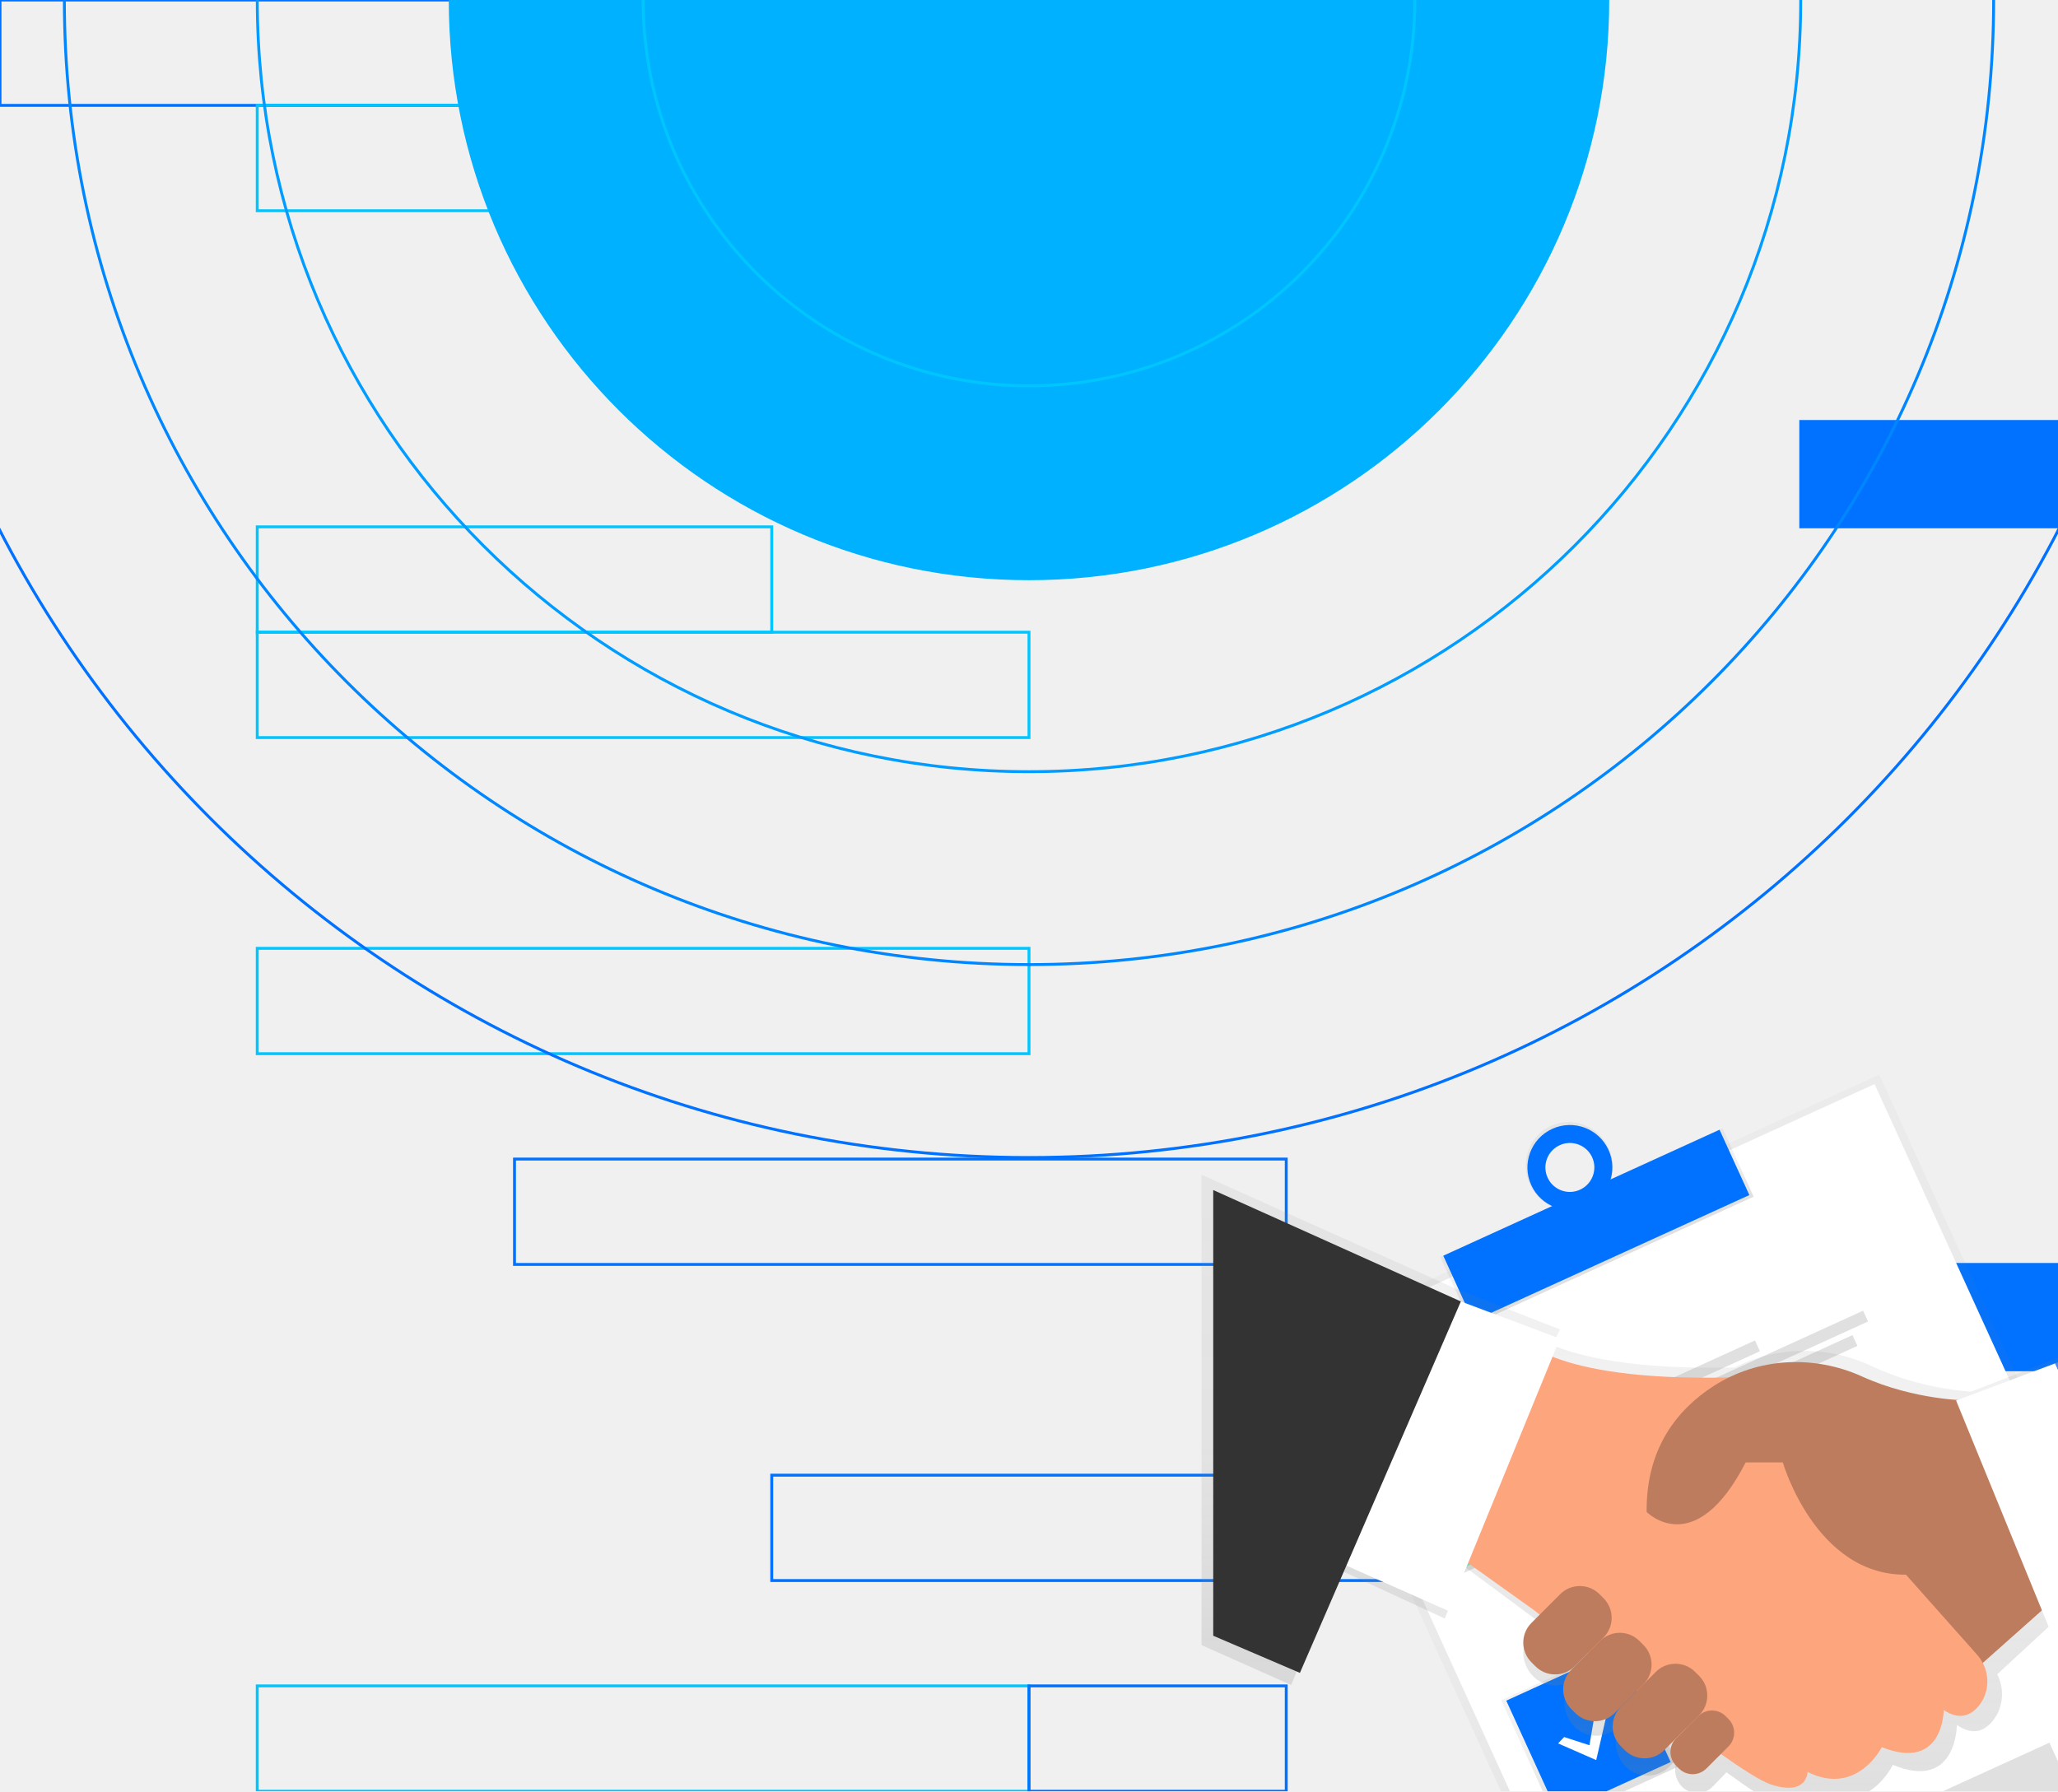
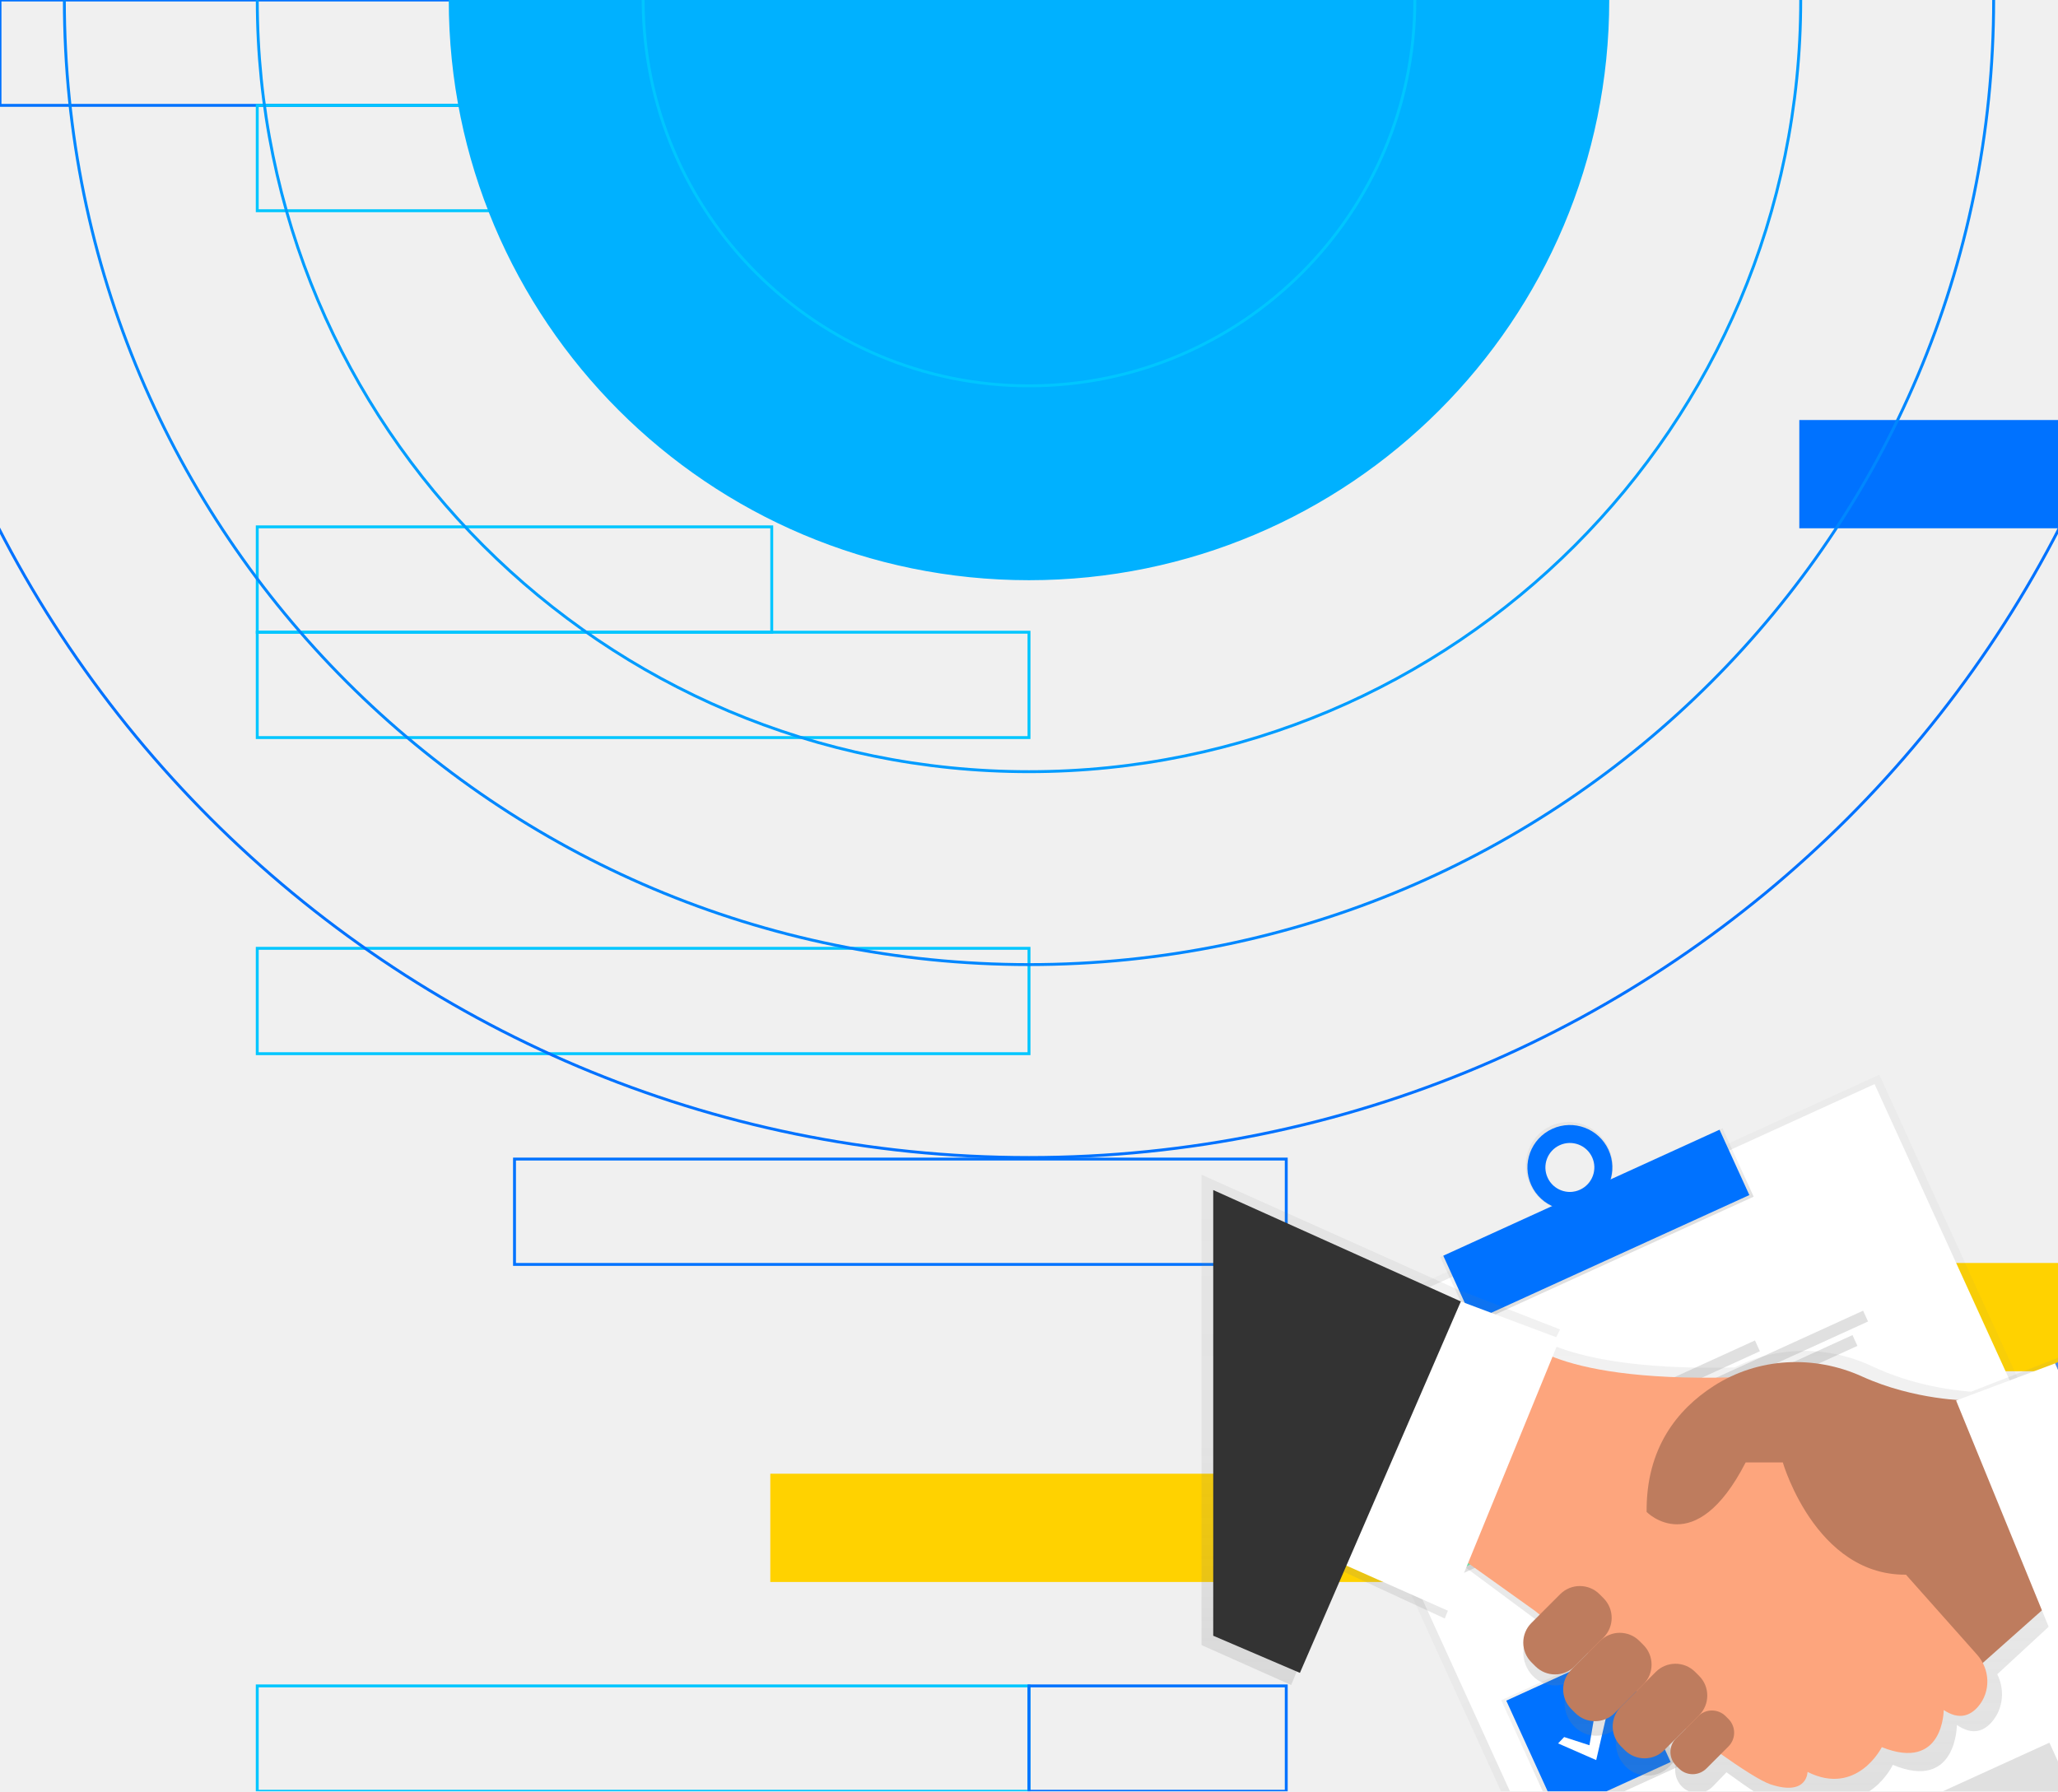
<svg xmlns="http://www.w3.org/2000/svg" xmlns:xlink="http://www.w3.org/1999/xlink" class="z-0" overflow="hidden" style="width: 100%; height: 100%; position: absolute; will-change: transform; transform-origin: 0px center;">
  <style />
  <rect x="12.5%" y="52.941%" width="37.5%" height="5.882%" stroke="#00C6FF" fill="none" />
-   <rect x="37.5%" y="82.353%" width="37.5%" height="5.882%" stroke="#0072FF" fill="none" />
+   <rect x="37.5%" y="82.353%" width="37.5%" height="5.882%" stroke="#FFD200" fill="#FFD200" />
  <rect x="12.5%" y="29.412%" width="25%" height="5.882%" stroke="#00C6FF" fill="none" />
  <rect x="25%" y="64.706%" width="37.5%" height="5.882%" stroke="#0072FF" fill="none" />
  <rect x="87.5%" y="64.706%" width="0%" height="5.882%" stroke="#00C6FF" fill="#00C6FF" />
  <rect x="87.5%" y="23.529%" width="37.5%" height="5.882%" stroke="#0072FF" fill="#0072FF" />
  <rect x="12.5%" y="47.059%" width="0%" height="5.882%" stroke="#00C6FF" fill="none" />
  <rect x="0%" y="52.941%" width="0%" height="5.882%" stroke="#0072FF" fill="none" />
  <rect x="12.5%" y="35.294%" width="37.5%" height="5.882%" stroke="#00C6FF" fill="none" />
-   <rect x="87.5%" y="70.588%" width="37.5%" height="5.882%" stroke="#0072FF" fill="#0072FF" />
+   <rect x="87.5%" y="70.588%" width="37.5%" height="5.882%" stroke="#FFD200" fill="#FFD200" />
  <rect x="50%" y="64.706%" width="0%" height="5.882%" stroke="#00C6FF" fill="none" />
  <rect x="37.5%" y="88.235%" width="0%" height="5.882%" stroke="#0072FF" fill="none" />
  <rect x="12.5%" y="94.118%" width="37.5%" height="5.882%" stroke="#00C6FF" fill="none" />
  <rect x="0%" y="0%" width="37.5%" height="5.882%" stroke="#0072FF" fill="none" />
  <rect x="12.5%" y="5.882%" width="37.5%" height="5.882%" stroke="#00C6FF" fill="none" />
  <rect x="50%" y="94.118%" width="12.5%" height="5.882%" stroke="#0072FF" fill="none" />
  <circle r="60%" stroke="#0072ff" class="prefix__puls" fill="none" cx="50%" cy="0%" style="animation: 3s ease-in-out 1.2s infinite alternate none running circle-small-scale;" />
  <circle r="50%" stroke="#0087ff" class="prefix__puls" fill="none" cx="50%" cy="0%" style="animation: 3s ease-in-out 0.9s infinite alternate none running circle-small-scale;" />
  <circle r="40%" stroke="#009cff" class="prefix__puls" fill="none" cx="50%" cy="0%" style="animation: 3s ease-in-out 0.6s infinite alternate none running circle-small-scale;" />
  <circle r="30%" stroke="#00b1ff" class="prefix__puls" fill="#00b1ff" cx="50%" cy="0%" style="animation: 3s ease-in-out 0.3s infinite alternate none running circle-small-scale;" />
  <circle r="20%" stroke="#00c6ff" class="prefix__puls" fill="none" cx="50%" cy="0%" style="animation: 3s ease-in-out 0s infinite alternate none running circle-small-scale;" />
  <g>
    <svg id="prefix__196ecc45-c3c6-4b7d-8685-374129418fe3" data-name="Layer 1" x="29%" y="60%" width="800" height="500" viewBox="0 0 885 1156.96">
      <defs>
        <linearGradient id="prefix__431b905b-f630-4d26-9705-072736e3fa0a" x1="613.19" y1="813.7" x2="613.19" y2="105.57" gradientTransform="translate(-.86 -10.23)" gradientUnits="userSpaceOnUse">
          <stop offset="0" stop-color="gray" stop-opacity="0.25" />
          <stop offset="0.54" stop-color="gray" stop-opacity="0.12" />
          <stop offset="1" stop-color="gray" stop-opacity="0.1" />
        </linearGradient>
        <linearGradient id="prefix__82c9264e-9b45-4df5-9d25-f7dacbcab158" x1="613.84" y1="152.52" x2="613.84" y2="92.5" gradientTransform="translate(-140.84 19.9)" xlink:href="#prefix__431b905b-f630-4d26-9705-072736e3fa0a" />
        <linearGradient id="prefix__e7f96ace-9b05-41bf-887d-5e87841d3793" x1="613.84" y1="104.78" x2="613.84" y2="33.84" gradientTransform="rotate(-24.52 589.237 456.517)" xlink:href="#prefix__431b905b-f630-4d26-9705-072736e3fa0a" />
        <linearGradient id="prefix__0e5c1f30-7912-44d8-85da-be3b7e04fbbd" x1="440.4" y1="329.87" x2="440.4" y2="222.94" gradientTransform="translate(-61.32 78.01)" xlink:href="#prefix__431b905b-f630-4d26-9705-072736e3fa0a" />
        <linearGradient id="prefix__f5898732-89b1-47b9-bad4-993f506fb52e" x1="440.76" y1="541.79" x2="440.76" y2="434.85" gradientTransform="translate(26.6 58.74)" xlink:href="#prefix__431b905b-f630-4d26-9705-072736e3fa0a" />
        <linearGradient id="prefix__f9eac279-a8ac-46d5-97b7-7547b98d8743" x1="440.4" y1="302" x2="440.4" y2="249.51" gradientTransform="rotate(-24.52 462.547 807.555)" xlink:href="#prefix__431b905b-f630-4d26-9705-072736e3fa0a" />
        <linearGradient id="prefix__56bc9504-3ea8-4a78-ad29-d599ef16b1a5" x1="599.62" y1="607.1" x2="599.62" y2="100.78" xlink:href="#prefix__431b905b-f630-4d26-9705-072736e3fa0a" />
      </defs>
      <path transform="rotate(-24.52 485.655 800.456)" fill="url(#prefix__431b905b-f630-4d26-9705-072736e3fa0a)" d="M356.07 95.34h512.51v708.13H356.07z" opacity="0.5" />
      <path transform="rotate(-24.52 484.576 798.102)" fill="#fff" d="M361.51 100.79h499.47v692.48H361.51z" />
      <path transform="rotate(-24.52 346.323 493.463)" fill="url(#prefix__82c9264e-9b45-4df5-9d25-f7dacbcab158)" d="M349.12 112.4H596.9v60.02H349.12z" />
      <path d="M436.21 61.74c-17.4 7.94-24.92 28.82-16.79 46.64s28.83 25.83 46.23 17.89 24.92-28.82 16.79-46.64-28.83-25.83-46.23-17.89zm23.21 50.88a20.47 20.47 0 119.69-26.91 20.23 20.23 0 01-9.69 26.92z" transform="translate(-157.12 -20.92)" fill="url(#prefix__e7f96ace-9b05-41bf-887d-5e87841d3793)" />
      <path transform="rotate(-24.52 345.807 492.29)" fill="#0072FF" d="M351.19 112.55h242.56v57.38H351.19z" />
      <path d="M437.29 64.12a33.91 33.91 0 1044.92 16.78 33.91 33.91 0 00-44.92-16.78zm22.19 48.65a19.56 19.56 0 119.68-25.92 19.56 19.56 0 01-9.68 25.91z" transform="translate(-157.12 -20.92)" fill="#0072FF" />
      <path transform="rotate(-24.52 252.396 705.48)" fill="url(#prefix__0e5c1f30-7912-44d8-85da-be3b7e04fbbd)" d="M325.61 300.95h106.94v106.94H325.61z" />
      <path transform="rotate(-24.52 340.697 898.134)" fill="url(#prefix__f5898732-89b1-47b9-bad4-993f506fb52e)" d="M413.89 493.6h106.94v106.94H413.89z" />
      <path transform="rotate(-24.52 252.396 705.48)" fill="#69f0ae" d="M329.52 304.86h99.11v99.11h-99.11z" />
      <path transform="rotate(-24.52 339.533 896.507)" fill="#0072FF" d="M416.66 495.88h99.11v99.11h-99.11z" />
      <path transform="rotate(-24.52 412.715 616.731)" fill="#e0e0e0" d="M471.46 260.92h135.85v9.48H471.46z" />
      <path transform="rotate(-24.52 458.86 611.29)" fill="#e0e0e0" d="M473.37 255.5h224.31v9.48H473.37z" />
      <path transform="rotate(-24.52 457.575 627.515)" fill="#e0e0e0" d="M479.98 271.71h208.51v9.48H479.98z" />
      <path transform="rotate(-24.52 499.85 807.758)" fill="#e0e0e0" d="M558.6 451.95h135.85v9.48H558.6z" />
      <path transform="rotate(-24.52 545.996 802.316)" fill="#e0e0e0" d="M560.51 446.52h224.31V456H560.51z" />
      <path transform="rotate(-24.52 544.71 818.542)" fill="#e0e0e0" d="M567.12 462.74h208.51v9.48H567.12z" />
      <path fill="url(#prefix__f9eac279-a8ac-46d5-97b7-7547b98d8743)" d="M199.04 337.46l23.22 7.54 7.64-44.69 11.3 3.09-12.71 55.25-35.02-15.35 5.57-5.84z" />
      <path fill="#fff" d="M202 336.87l20.19 6.55 6.64-38.86 9.82 2.69-11.05 48.04-30.45-13.34 4.85-5.08zM289.68 529.08l20.19 6.55 6.64-38.86 9.82 2.69-11.05 48.04-30.45-13.34 4.85-5.08z" />
      <path transform="rotate(-24.52 585.523 1019.382)" fill="#e0e0e0" d="M553.74 615.49h316.9v105.63h-316.9z" />
      <path d="M792.63 631.1c-11.08-3.16-22.42-2.56-25.95 10.11-1.19 4.27-1.33 10.9-5.91 13.1-6.74 3.24-14.87-3.24-20.72-5.88-10.9-4.92-22.09-1.57-28.4 8.77-3.2 5.24-4.57 11.27-5.66 17.24-.47 2.59-.53 5.79-1.62 8.23-2.09 4.67-8.63 4.25-12.92 4.07-.94 0-1.9-.11-2.86-.21a25.33 25.33 0 004.8-16.13c-.28-9.47-6.43-19.83-17.18-18.67-9.63 1-16.41 10.3-15.33 19.71.92 8 6.13 14.2 12.81 18-3.28 1.45-6.78 2.58-9.88 4.08a41.43 41.43 0 00-4.21 2.35c-9.37-4.52-21.68-5.37-30.11-.76-4.08 2.23-1.1 8.86 3 6.61 6.42-3.51 13.5-2.63 20.21-.4l.56.2a18.06 18.06 0 00-1.75 2.71c-3.79 7.36 0 19 9.22 19.8 13 1.11 13.61-16.07 6.55-22.91-.3-.29-.6-.57-.92-.84 2.92-1.41 6.08-2.47 8.87-3.66a36.89 36.89 0 006.9-3.84l.5.13c9.93 2.25 25.43 2.95 29-9.08 3.06-10.44 3.35-32.61 19.85-30.56 6.73.83 12.25 6 18.65 7.87 5.73 1.71 12.36 1.78 17.06-2.44 3.88-3.48 4.75-8.62 5.94-13.42.61-2.48 1.21-5.44 3.23-7.21 3.65-3.19 9.68-1.31 13.75-.15 4.45 1.26 7.03-5.54 2.52-6.82zm-129 84.59c-2.19 2.17-4.51.45-5.68-1.82-1.42-2.76-.81-5.48 1-7.91a13.74 13.74 0 01.95-1.14c4.33 2.8 7.87 6.81 3.77 10.87zm7.68-54c4.5-4.18 10.77-3.26 13.45 2.48s1.5 13.84-2.26 18.9a15.26 15.26 0 01-1.65 1.86 21.07 21.07 0 01-7.13-4.07c-5.32-4.8-8.33-13.67-2.37-19.2z" transform="translate(-157.12 -20.92)" fill="#0072FF" />
      <path d="M852.6 242.63l-80.72 31.47c-15.18-1.13-47.12-5.25-78.82-20.2-35.29-16.64-75.72-16.6-110 .83-79 1.89-122.48-8.23-145.68-17.81l6.12-12.56-81.82-31.9-204.56-91.68v375.76l71.59 31.9 38.4-92.12 84.33 39 16.19-41.14L423 455.27l3.77 3.17-5.19 5.39a27.06 27.06 0 000 37.21 24.64 24.64 0 0035.8 0l-2.84 3a27.06 27.06 0 000 37.21 24.64 24.64 0 0035.8 0l16.4-17.05-11.26 11.7a27.06 27.06 0 000 37.21 24.64 24.64 0 0035.8 0l16.19-16.83-6.81 7.08a18.9 18.9 0 000 26 17.21 17.21 0 0025 0l10.8-11.22c18.55 13.55 33.56 23.44 40.91 26C648 614.76 648 593.49 648 593.49c40.91 21.26 61.37-21.26 61.37-21.26 51.14 21.26 51.14-31.9 51.14-31.9 12.78 8.86 22 4.8 28.44-3 8.77-10.58 9.84-25.51 3.82-37.49l48.88-45.17 21.14 43.22 84.33-39 38.4 85.13 56.55-25.25V146.94z" transform="translate(-157.12 -20.92)" fill="url(#prefix__56bc9504-3ea8-4a78-ad29-d599ef16b1a5)" />
      <path fill="#be7c5e" d="M681.9 418.48l-89.02 79.12-69.23-128.58 158.25-39.56v89.02z" />
      <path d="M413.72 231.69s28.57 39.56 197.81 29.67l98.91 148.36 66.28 74.57c10.41 11.72 11 29.49.78 41.37-6.21 7.21-15.14 11-27.5 2.75 0 0 0 49.45-49.45 29.67 0 0-19.78 39.56-59.34 19.78 0 0 0 19.78-29.67 9.89S423.61 449.29 423.61 449.29l-69.23-49.45z" transform="translate(-157.12 -20.92)" fill="#fda57d" />
      <path d="M769.78 281.15s-42.74 0-85-19.19c-38.43-17.43-83.18-15.21-118.64 7.67-28.9 18.65-53.94 49.53-53.47 100.53 0 0 38.46 39.56 79.12-39.56h29.67s28.57 98.91 108.8 89 98.91-19.78 98.91-19.78z" transform="translate(-157.12 -20.92)" fill="#be7c5e" />
      <rect x="456.83" y="463.57" width="48.96" height="76.93" rx="22.21" ry="22.21" transform="rotate(45 428 301.923)" fill="#be7c5e" />
      <rect x="424.96" y="426.21" width="48.96" height="76.93" rx="22.21" ry="22.21" transform="rotate(45 396.129 264.552)" fill="#be7c5e" />
      <rect x="498.86" y="487.27" width="48.96" height="83.92" rx="22.21" ry="22.21" transform="rotate(45 470.036 329.115)" fill="#be7c5e" />
      <rect x="540.04" y="526.26" width="34.19" height="55.95" rx="15.51" ry="15.51" transform="rotate(45 503.828 354.122)" fill="#be7c5e" />
      <path fill="#fff" d="M780.8 438.26l-89.01 39.56-89.02-217.59 79.13-29.67 98.9 207.7zM108.25 388.81l89.01 39.56 89.02-217.59-79.13-29.68-98.9 207.71z" />
      <path fill="#333" d="M9.34 92.09l197.81 89.01L78.58 477.82 9.34 448.15V92.09z" />
      <path fill="#4d8af0" d="M879.71 141.54L681.9 230.56l128.58 296.71 69.23-29.67V141.54z" />
    </svg>
  </g>
</svg>
